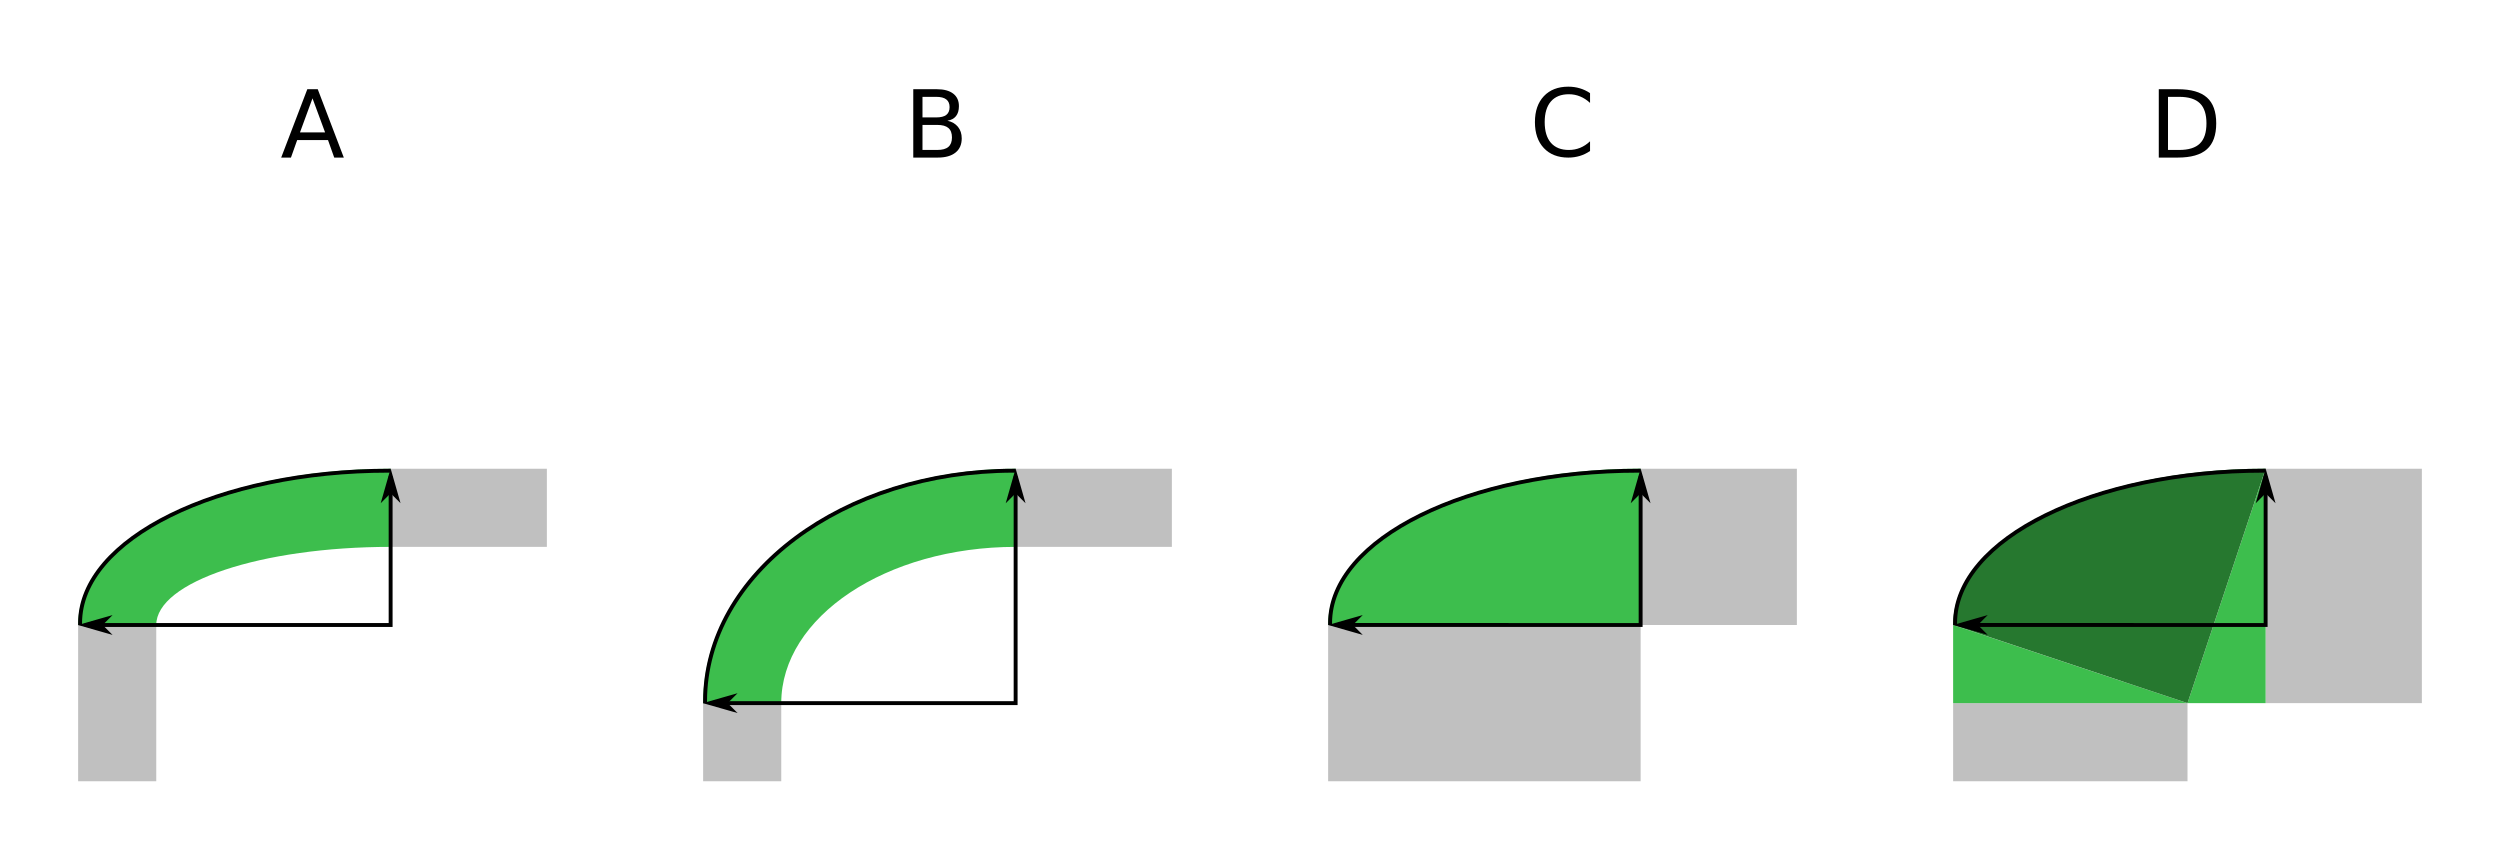
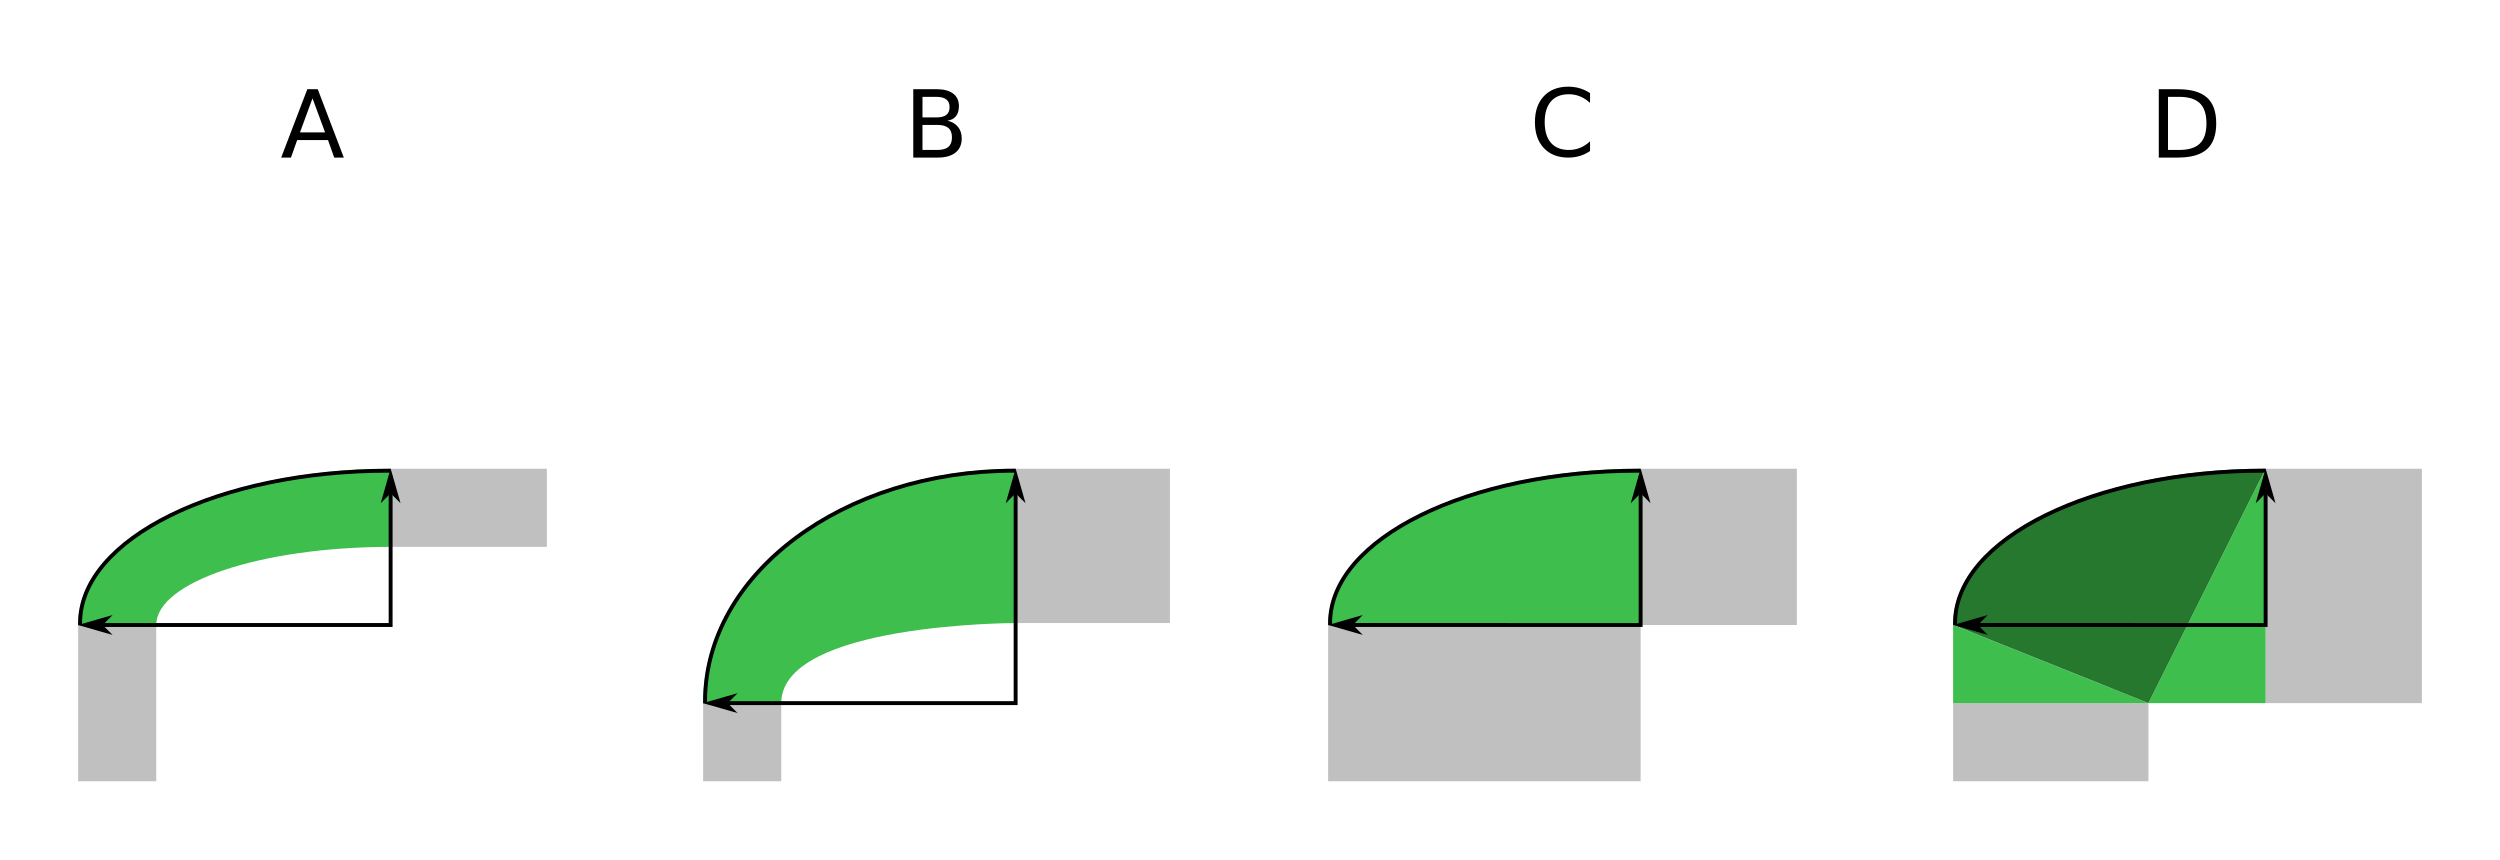
<svg xmlns="http://www.w3.org/2000/svg" width="640" height="220" id="svg2" version="1.0">
  <defs id="defs4">
    <marker orient="auto" refY="0" refX="0" id="Arrow1Mend" style="overflow:visible">
-       <path id="path3274" d="M 0,0 L 5,-5 L -12.5,0 L 5,5 L 0,0 z" style="fill-rule:evenodd;stroke:#000000;stroke-width:1pt;marker-start:none" transform="matrix(-0.4,0,0,-0.4,-4,0)" />
+       <path id="path3274" d="M 0,0 L 5,-5 L -12.5,0 L 5,5 L 0,0 z" style="fill-rule:nonzero;stroke:#000;stroke-width:1pt;marker-start:none" transform="matrix(-0.4,0,0,-0.4,-4,0)" />
    </marker>
    <marker orient="auto" refY="0" refX="0" id="Arrow1Mstart" style="overflow:visible">
      <path id="path3271" d="M 0,0 L 5,-5 L -12.5,0 L 5,5 L 0,0 z" style="fill-rule:evenodd;stroke:#000000;stroke-width:1pt;marker-start:none" transform="matrix(0.4,0,0,0.4,4,0)" />
    </marker>
    <marker orient="auto" refY="0" refX="0" id="Arrow1Sstart" style="overflow:visible">
      <path id="path3277" d="M 0,0 L 5,-5 L -12.5,0 L 5,5 L 0,0 z" style="fill-rule:evenodd;stroke:#000000;stroke-width:1pt;marker-start:none" transform="matrix(0.2,0,0,0.2,1.2,0)" />
    </marker>
    <marker orient="auto" refY="0" refX="0" id="Arrow1Lstart" style="overflow:visible">
      <path id="path3265" d="M 0,0 L 5,-5 L -12.5,0 L 5,5 L 0,0 z" style="fill-rule:evenodd;stroke:#000000;stroke-width:1pt;marker-start:none" transform="matrix(0.8,0,0,0.8,10,0)" />
    </marker>
  </defs>
  <g id="layer1">
    <text xml:space="preserve" style="font-size:24px;font-style:normal;font-variant:normal;font-weight:normal;font-stretch:normal;fill:#000000;fill-opacity:1;stroke:none;stroke-width:1px;stroke-linecap:butt;stroke-linejoin:miter;stroke-opacity:1;font-family:DejaVu Sans;-inkscape-font-specification:DejaVu Sans" x="71.797" y="40.34" id="text3207">
      <tspan id="tspan3209" x="71.797" y="40.34">A</tspan>
    </text>
    <text xml:space="preserve" style="font-size:24px;font-style:normal;font-variant:normal;font-weight:normal;font-stretch:normal;fill:#000000;fill-opacity:1;stroke:none;stroke-width:1px;stroke-linecap:butt;stroke-linejoin:miter;stroke-opacity:1;font-family:DejaVu Sans;-inkscape-font-specification:DejaVu Sans" x="231.439" y="40.34" id="text3211">
      <tspan id="tspan3213" x="231.439" y="40.34">B</tspan>
    </text>
    <text xml:space="preserve" style="font-size:24px;font-style:normal;font-variant:normal;font-weight:normal;font-stretch:normal;fill:#000000;fill-opacity:1;stroke:none;stroke-width:1px;stroke-linecap:butt;stroke-linejoin:miter;stroke-opacity:1;font-family:DejaVu Sans;-inkscape-font-specification:DejaVu Sans" x="391.598" y="40" id="text3215">
      <tspan id="tspan3217" x="391.598" y="40">C</tspan>
    </text>
    <text xml:space="preserve" style="font-size:24px;font-style:normal;font-variant:normal;font-weight:normal;font-stretch:normal;fill:#000000;fill-opacity:1;stroke:none;stroke-width:1px;stroke-linecap:butt;stroke-linejoin:miter;stroke-opacity:1;font-family:DejaVu Sans;-inkscape-font-specification:DejaVu Sans" x="550.291" y="40.34" id="text3219">
      <tspan id="tspan3221" x="550.291" y="40.34">D</tspan>
    </text>
    <path id="path2385" style="fill:#3dbe4d;fill-opacity:1;stroke:none;stroke-width:1;stroke-miterlimit:4;stroke-dasharray:none;stroke-opacity:1" d="M 20,160 C 20,160 40,160 40,160 C 40,148.96 66.88,140 100,140 C 100,140 100,120 100,120 C 55.84,120 20,137.92 20,160 z" />
    <rect style="fill:#c0c0c0;fill-opacity:1;stroke:none;stroke-width:1;stroke-miterlimit:4;stroke-dasharray:none;stroke-opacity:1" id="rect3181" width="20" height="40" x="20" y="160" />
    <rect style="fill:#c0c0c0;fill-opacity:1;stroke:none;stroke-width:1;stroke-miterlimit:4;stroke-dasharray:none;stroke-opacity:1" id="rect3183" width="40" height="20" x="100" y="120" />
    <path style="fill:none;fill-opacity:0.475;stroke:#000000;stroke-width:1.019;stroke-linecap:square;stroke-linejoin:bevel;stroke-miterlimit:4;stroke-dasharray:none;stroke-dashoffset:0;stroke-opacity:1" id="path3258" d="M 20,60 A 80,40 0 0 1 100,20" transform="matrix(0.9875,0,0,0.975,0.7500004,101)" />
    <path style="fill:none;fill-rule:evenodd;stroke:#000000;stroke-width:1px;stroke-linecap:butt;stroke-linejoin:miter;marker-start:url(#Arrow1Mstart);marker-end:url(#Arrow1Mend);stroke-opacity:1" d="M 100,121.904 L 100,160 L 21.904,160" id="path3260" />
    <flowRoot xml:space="preserve" id="flowRoot3223" style="font-size:10px;font-style:normal;font-weight:normal;fill:#000000;fill-opacity:1;stroke:none;stroke-width:1px;stroke-linecap:butt;stroke-linejoin:miter;stroke-opacity:1;font-family:Bitstream Vera Sans" transform="translate(-1.639648,-62.36984)">
      <flowRegion id="flowRegion3225">
        <rect id="rect3227" width="119" height="59" x="21" y="120" style="font-size:10px" />
      </flowRegion>
      <flowPara id="flowPara3229" style="font-style:normal;font-variant:normal;font-weight:normal;font-stretch:normal;font-family:DejaVu Sans Mono;-inkscape-font-specification:DejaVu Sans Mono">border-width: 20px;</flowPara>
      <flowPara id="flowPara3231" style="font-style:normal;font-variant:normal;font-weight:normal;font-stretch:normal;font-family:DejaVu Sans Mono;-inkscape-font-specification:DejaVu Sans Mono">border-radius: 80px / 40px;</flowPara>
    </flowRoot>
    <rect y="180" x="180" height="20" width="20" id="rect3212" style="fill:#c0c0c0;fill-opacity:1;stroke:none;stroke-width:1;stroke-miterlimit:4;stroke-dasharray:none;stroke-opacity:1" />
-     <rect y="120" x="260" height="20" width="40" id="rect3214" style="fill:#c0c0c0;fill-opacity:1;stroke:none;stroke-width:1;stroke-miterlimit:4;stroke-dasharray:none;stroke-opacity:1" />
-     <path id="path3225" style="fill:#3dbe4d;fill-opacity:1;stroke:none;stroke-width:1;stroke-miterlimit:4;stroke-dasharray:4, 4;stroke-dashoffset:0;stroke-opacity:1" d="M 180,180 C 180,180 200,180 200,180 C 200,157.92 226.88,140 260,140 C 260,140 260,120 260,120 C 215.84,120 180,146.88 180,180 z" />
+     <rect y="120" x="260" height="39.5" width="39.5" id="rect3214" style="fill:#c0c0c0;fill-opacity:1;stroke:none" />
+     <path id="path3225" style="fill:#3dbe4d;fill-opacity:1;stroke:none;stroke-width:1;stroke-miterlimit:4;stroke-dasharray:4, 4;stroke-dashoffset:0;stroke-opacity:1" d="m 180,180 c 0,0 20,0 20,0 0,-20.506 60,-20.5 60,-20.5 0,0 0,-39.5 0,-39.5 -44.16,0 -80,26.88 -80,60 z" />
    <path style="fill:none;fill-opacity:1;stroke:#000000;stroke-width:1.015;stroke-linecap:square;stroke-linejoin:bevel;stroke-miterlimit:4;stroke-dasharray:none;stroke-dashoffset:0;stroke-opacity:1" id="path5629" d="M 180,80 A 80,60 0 0 1 260,20" transform="matrix(0.9875,0,0,0.9833334,2.750004,100.8333)" />
    <path id="path5631" d="M 260,121.917 L 260,180 L 181.904,180" style="fill:none;fill-rule:evenodd;stroke:#000000;stroke-width:1px;stroke-linecap:butt;stroke-linejoin:miter;marker-start:url(#Arrow1Mstart);marker-end:url(#Arrow1Mend);stroke-opacity:1" />
-     <flowRoot style="font-size:10px;font-style:normal;font-weight:normal;fill:#000000;fill-opacity:1;stroke:none;stroke-width:1px;stroke-linecap:butt;stroke-linejoin:miter;stroke-opacity:1;font-family:Bitstream Vera Sans" id="flowRoot3233" xml:space="preserve" transform="translate(158.3604,-62.36984)">
+     <flowRoot style="font-size:10px;font-style:normal;font-weight:normal;fill:#000000;fill-opacity:1;stroke:none;font-family:Bitstream Vera Sans" id="flowRoot3233" xml:space="preserve" transform="translate(158.3604,-62.36984)">
      <flowRegion id="flowRegion3235">
        <rect style="font-size:10px" y="120" x="21" height="59" width="119" id="rect3237" />
      </flowRegion>
-       <flowPara style="font-style:normal;font-variant:normal;font-weight:normal;font-stretch:normal;font-family:DejaVu Sans Mono;-inkscape-font-specification:DejaVu Sans Mono" id="flowPara3239">border-width: 20px;</flowPara>
+       <flowPara style="font-style:normal;font-variant:normal;font-weight:normal;font-stretch:normal;font-family:DejaVu Sans Mono;-inkscape-font-specification:DejaVu Sans Mono" id="flowPara3239">border-width:</flowPara>
+       <flowPara style="font-style:normal;font-variant:normal;font-weight:normal;font-stretch:normal;font-family:DejaVu Sans Mono;-inkscape-font-specification:DejaVu Sans Mono" id="flowPara2990">40px 20px;</flowPara>
      <flowPara style="font-style:normal;font-variant:normal;font-weight:normal;font-stretch:normal;font-family:DejaVu Sans Mono;-inkscape-font-specification:DejaVu Sans Mono" id="flowPara3241">border-radius: 80px / 60px;</flowPara>
    </flowRoot>
    <path d="M 340,159.977 L 420,160 C 420,160 420,119.977 420,119.977 C 375.84,119.977 340,137.897 340,159.977 z" style="fill:#3dbe4d;fill-opacity:1;stroke:none;stroke-width:1;stroke-miterlimit:4;stroke-dasharray:none;stroke-opacity:1" id="path3192" />
    <rect y="160" x="340" height="40" width="80" id="rect3194" style="fill:#c0c0c0;fill-opacity:1;stroke:none;stroke-width:1;stroke-miterlimit:4;stroke-dasharray:none;stroke-opacity:1" />
    <rect y="120" x="420" height="40" width="40" id="rect3196" style="fill:#c0c0c0;fill-opacity:1;stroke:none;stroke-width:1;stroke-miterlimit:4;stroke-dasharray:none;stroke-opacity:1" />
    <path style="fill:none;fill-opacity:1;stroke:#000000;stroke-width:1.019;stroke-linecap:square;stroke-linejoin:bevel;stroke-miterlimit:4;stroke-dasharray:none;stroke-dashoffset:0;stroke-opacity:1" id="path5633" d="M 170,70 A 80,40 0 0 1 250,30" transform="matrix(0.9875,0,0,0.975,172.625,91.25)" />
    <path style="fill:none;fill-rule:evenodd;stroke:#000000;stroke-width:1px;stroke-linecap:butt;stroke-linejoin:miter;marker-start:url(#Arrow1Mstart);marker-end:url(#Arrow1Mend);stroke-opacity:1" d="M 420,121.917 L 420,160 L 341.949,159.992" id="path5637" />
    <flowRoot transform="translate(318.502,-62.36984)" xml:space="preserve" id="flowRoot3243" style="font-size:10px;font-style:normal;font-weight:normal;fill:#000000;fill-opacity:1;stroke:none;stroke-width:1px;stroke-linecap:butt;stroke-linejoin:miter;stroke-opacity:1;font-family:Bitstream Vera Sans">
      <flowRegion id="flowRegion3245">
        <rect id="rect3247" width="100.64" height="62.37" x="21" y="120" style="font-size:10px" />
      </flowRegion>
      <flowPara id="flowPara3249" style="font-style:normal;font-variant:normal;font-weight:normal;font-stretch:normal;font-family:DejaVu Sans Mono;-inkscape-font-specification:DejaVu Sans Mono">border-width: 40px 80px;</flowPara>
      <flowPara id="flowPara3251" style="font-style:normal;font-variant:normal;font-weight:normal;font-stretch:normal;font-family:DejaVu Sans Mono;-inkscape-font-specification:DejaVu Sans Mono">border-radius: 80px / 40px;</flowPara>
    </flowRoot>
    <rect style="fill:#c0c0c0;fill-opacity:1;stroke:none;stroke-width:1;stroke-miterlimit:4;stroke-dasharray:4, 4;stroke-dashoffset:0;stroke-opacity:1" id="rect3162" width="40" height="60" x="580" y="120" />
-     <path style="fill:#3dbe4d;fill-opacity:1;stroke:none;stroke-width:1;stroke-miterlimit:4;stroke-opacity:1" d="M 580,120 L 580,180 L 560,180 L 580,120 z" id="rect3195" />
-     <rect style="fill:#c0c0c0;fill-opacity:1;stroke:none;stroke-width:1;stroke-miterlimit:4;stroke-dasharray:4, 4;stroke-dashoffset:0;stroke-opacity:1" id="rect3164" width="60" height="20" x="500" y="180" />
-     <path style="fill:#3dbe4d;fill-opacity:1;stroke:none;stroke-width:1;stroke-miterlimit:4;stroke-opacity:1" d="M 500,160 L 560,180 L 500,180 L 500,160 z" id="rect2412" />
-     <path id="path2410" style="fill:#26782f;fill-opacity:1;stroke:none;stroke-width:1;stroke-miterlimit:4;stroke-dasharray:none;stroke-opacity:1" d="M 500,159.977 L 560,180 C 560,180 580,119.977 580,119.977 C 535.84,119.977 500,137.897 500,159.977 z" />
+     <path style="fill:#3dbe4d;fill-opacity:1;stroke:none;stroke-width:1;stroke-miterlimit:4;stroke-opacity:1" d="m 580,120 0,60 -30,0 30,-60 z" id="rect3195" />
+     <rect style="fill:#c0c0c0;fill-opacity:1;stroke:none" id="rect3164" width="50" height="20" x="500" y="180" />
+     <path style="fill:#3dbe4d;fill-opacity:1;stroke:none;stroke-width:1;stroke-miterlimit:4;stroke-opacity:1" d="m 500,160 50,20 -50,0 0,-20 z" id="rect2412" />
+     <path id="path2410" style="fill:#26782f;fill-opacity:1;stroke:none;stroke-width:1;stroke-miterlimit:4;stroke-dasharray:none;stroke-opacity:1" d="M 500,159.977 550,180 c 0,0 30,-60.023 30,-60.023 -44.16,0 -80,17.92 -80,40 z" />
    <path style="fill:none;fill-opacity:1;stroke:#000000;stroke-width:1.019;stroke-linecap:square;stroke-linejoin:bevel;stroke-miterlimit:4;stroke-dasharray:none;stroke-dashoffset:0;stroke-opacity:1" id="path2408" d="M 170,70 A 80,40 0 0 1 250,30" transform="matrix(0.9875,0,0,0.975,332.625,91.25)" />
    <path style="fill:none;fill-rule:evenodd;stroke:#000000;stroke-width:1px;stroke-linecap:butt;stroke-linejoin:miter;marker-start:url(#Arrow1Mstart);marker-end:url(#Arrow1Mend);stroke-opacity:1" d="M 580,121.917 L 580,160 L 501.949,159.992" id="path2411" />
-     <flowRoot style="font-size:10px;font-style:normal;font-weight:normal;fill:#000000;fill-opacity:1;stroke:none;stroke-width:1px;stroke-linecap:butt;stroke-linejoin:miter;stroke-opacity:1;font-family:Bitstream Vera Sans" id="flowRoot3253" xml:space="preserve" transform="translate(478.3603,-62.36984)">
+     <flowRoot style="font-size:10px;font-style:normal;font-weight:normal;fill:#000000;fill-opacity:1;stroke:none;font-family:Bitstream Vera Sans" id="flowRoot3253" xml:space="preserve" transform="translate(478.3603,-62.36984)">
      <flowRegion id="flowRegion3255">
-         <rect style="font-size:10px" y="120" x="21" height="42.37" width="120.498" id="rect3257" />
+         <rect style="font-size:10px" y="120" x="21" height="53.87" width="119.498" id="rect3257" />
      </flowRegion>
-       <flowPara style="font-style:normal;font-variant:normal;font-weight:normal;font-stretch:normal;font-family:DejaVu Sans Mono;-inkscape-font-specification:DejaVu Sans Mono" id="flowPara3259">border-width: 60px;</flowPara>
+       <flowPara style="font-style:normal;font-variant:normal;font-weight:normal;font-stretch:normal;font-family:DejaVu Sans Mono;-inkscape-font-specification:DejaVu Sans Mono" id="flowPara3259">border-width:</flowPara>
+       <flowPara style="font-style:normal;font-variant:normal;font-weight:normal;font-stretch:normal;font-family:DejaVu Sans Mono;-inkscape-font-specification:DejaVu Sans Mono" id="flowPara2988">60px 40px;</flowPara>
      <flowPara style="font-style:normal;font-variant:normal;font-weight:normal;font-stretch:normal;font-family:DejaVu Sans Mono;-inkscape-font-specification:DejaVu Sans Mono" id="flowPara3261">border-radius: 80px / 40px;</flowPara>
    </flowRoot>
  </g>
</svg>
